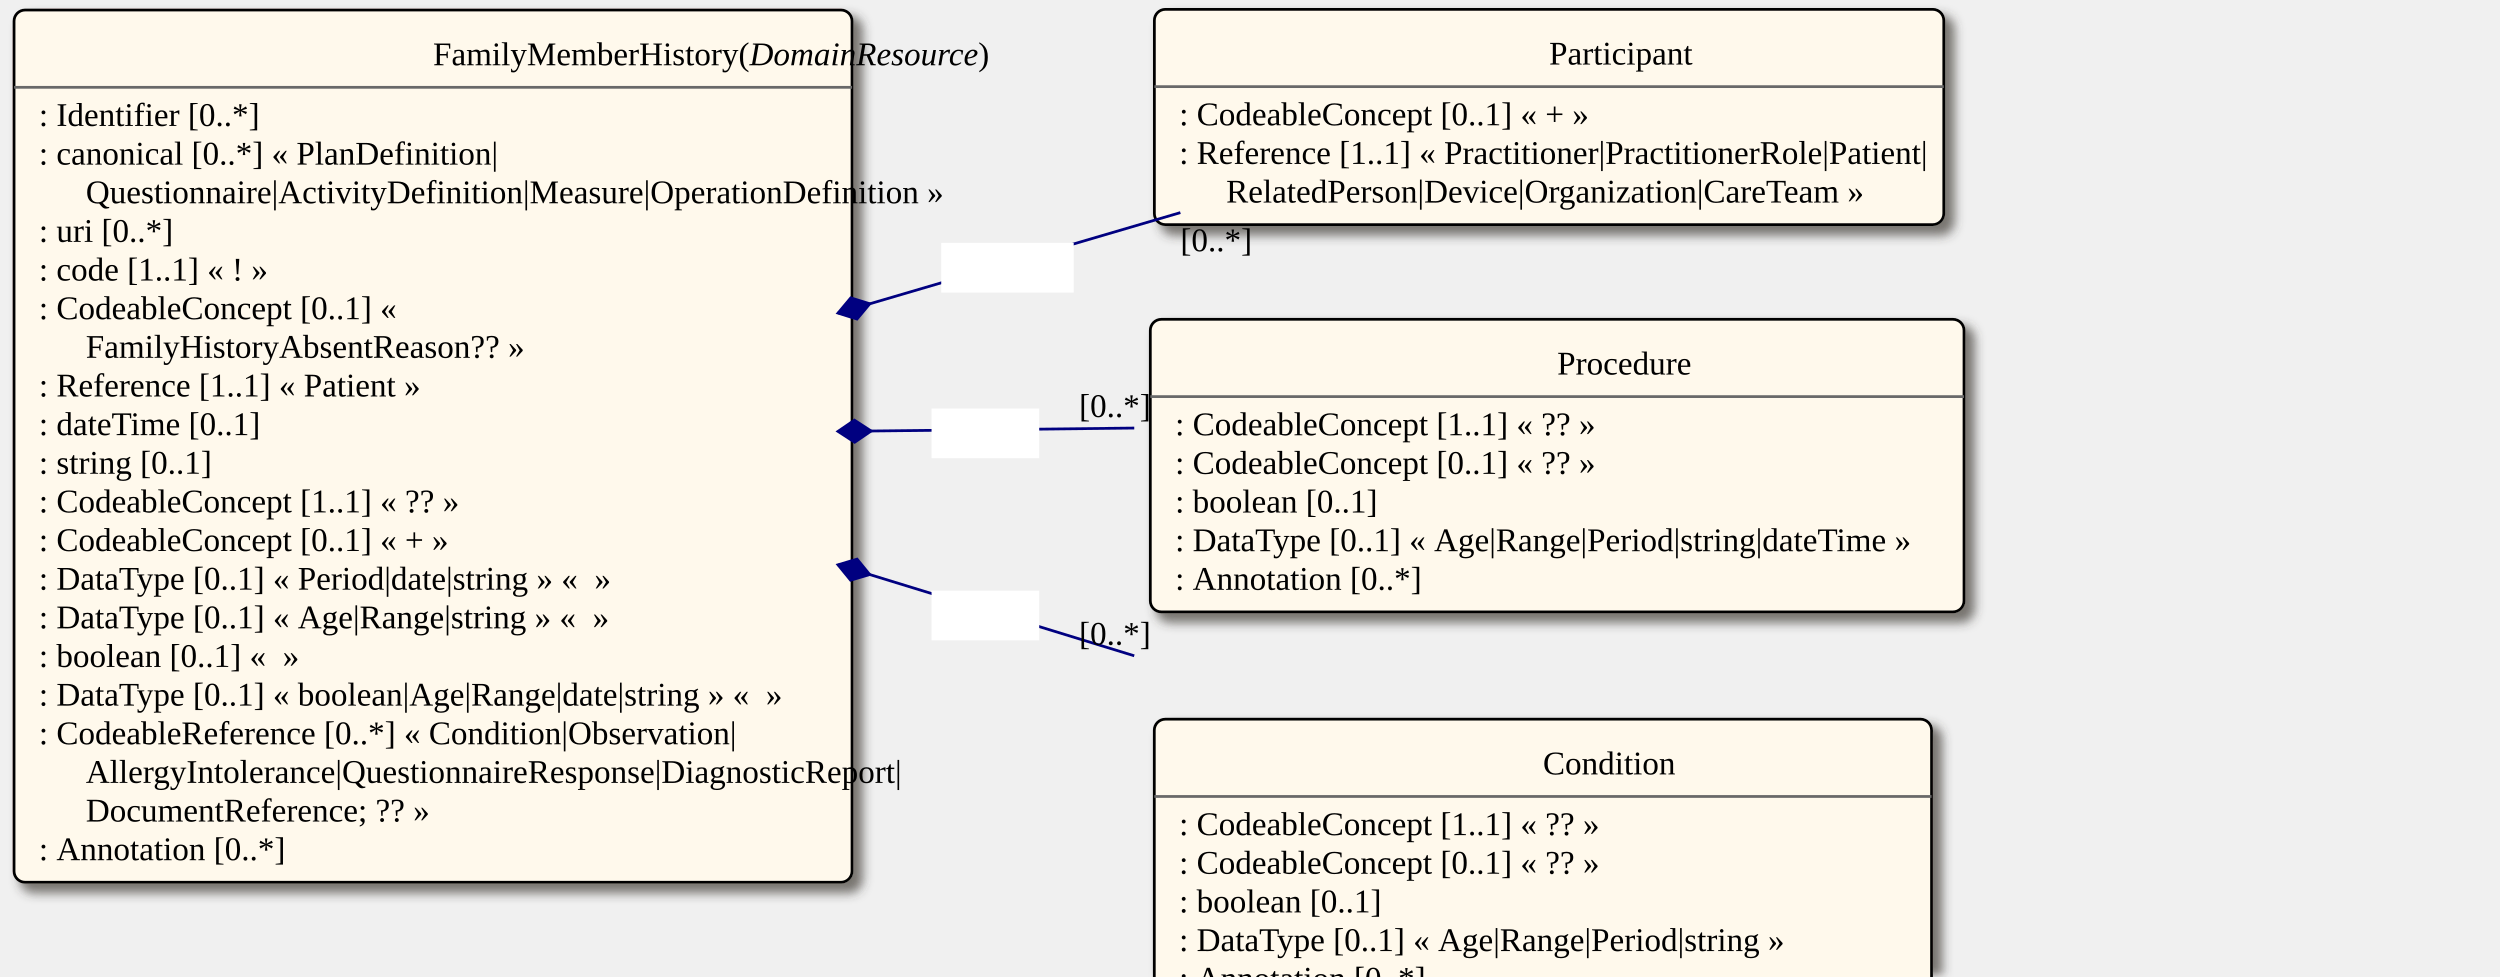
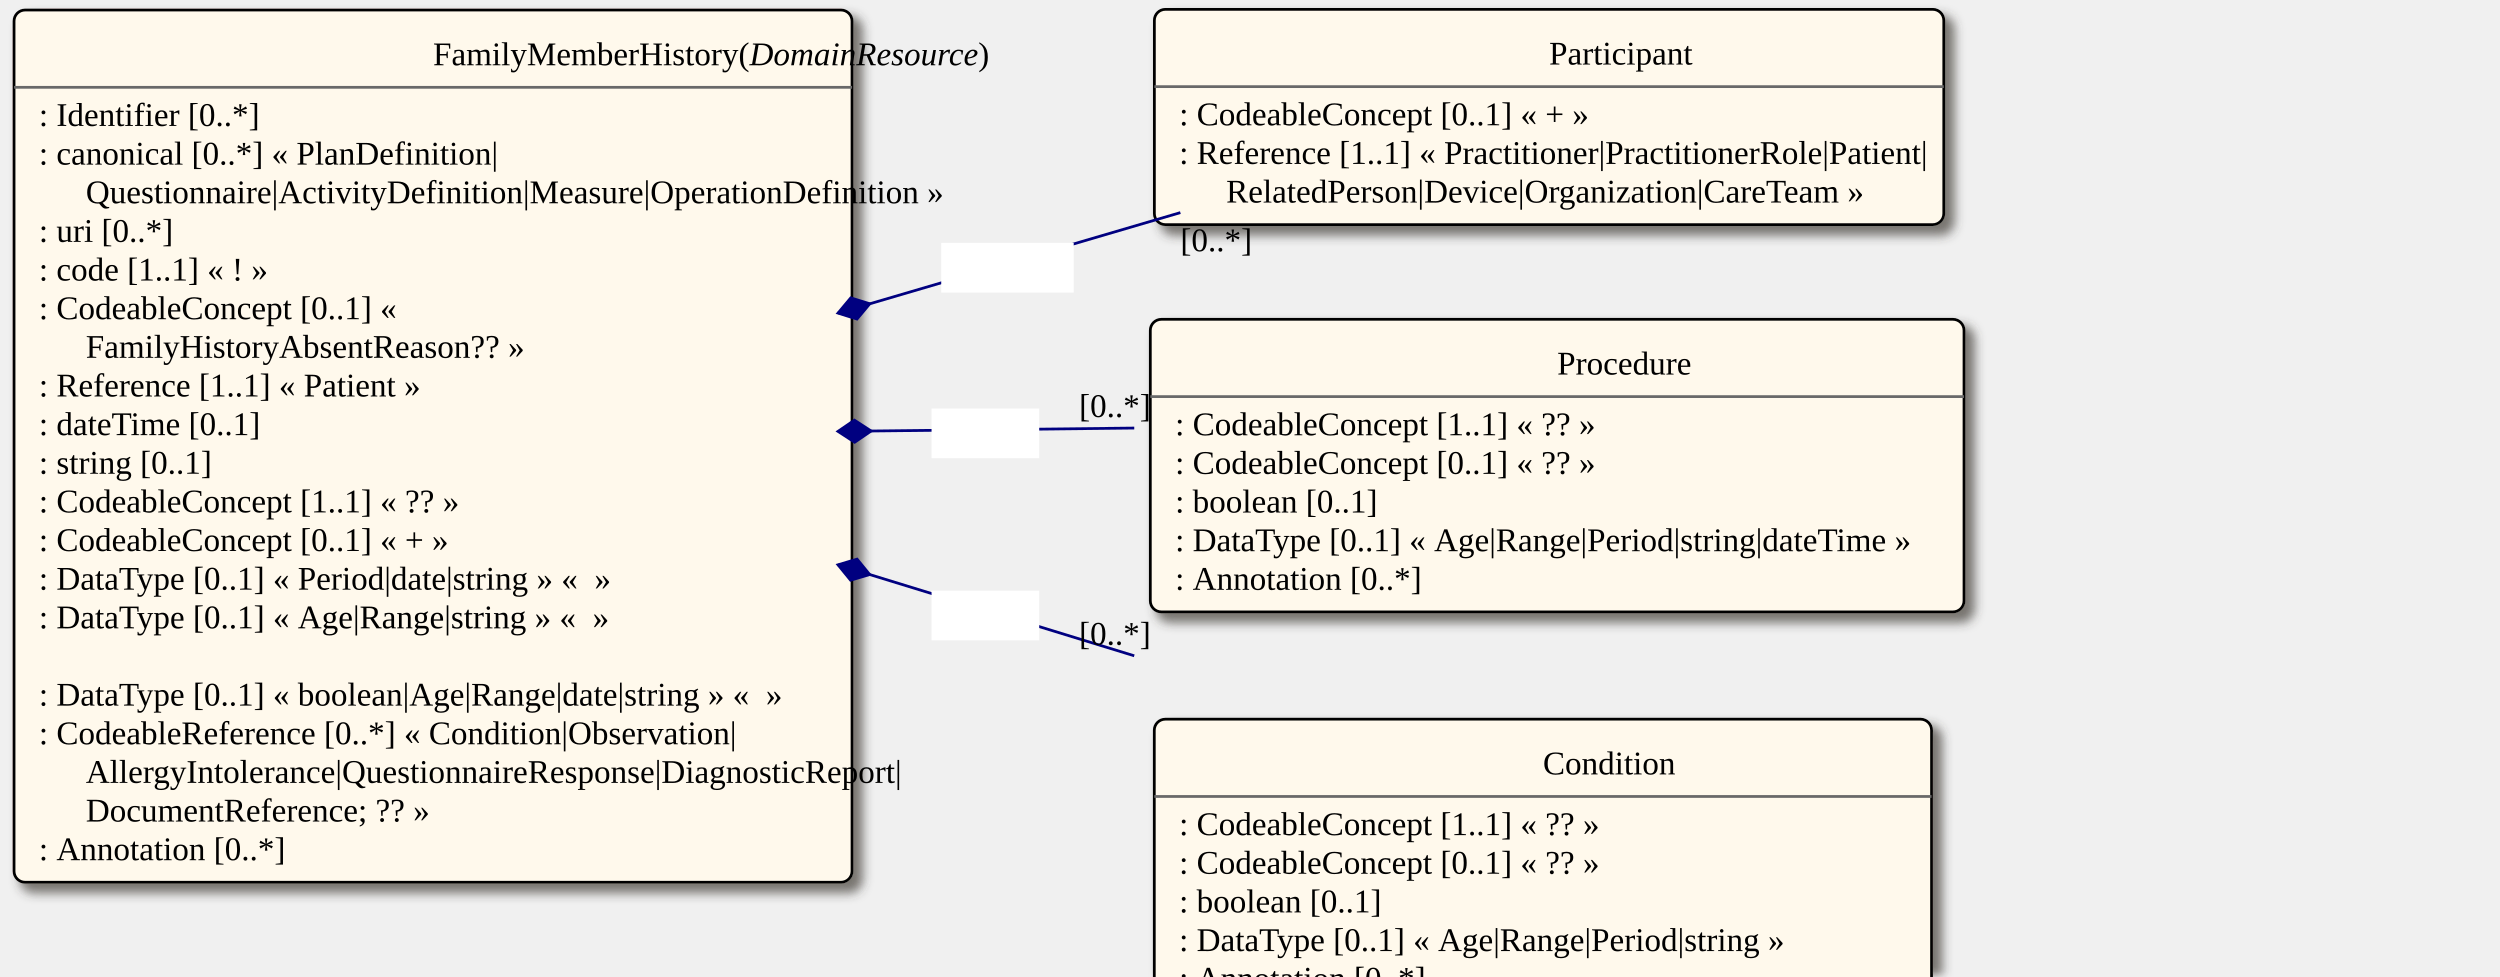
<svg xmlns="http://www.w3.org/2000/svg" xmlns:xlink="http://www.w3.org/1999/xlink" id="n661" version="1.1" width="905.738" height="353.845">
  <defs id="defs57176">
    <filter id="shadow1" x="-0.019" y="-0.068" width="1.048" height="1.174">
      <feOffset result="offOut" in="SourceGraphic" dx="3" dy="3" id="feOffset57167" />
      <feColorMatrix result="matrixOut" in="offOut" type="matrix" values="0.2 0 0 0 0 0 0.2 0 0 0 0 0 0.2 0 0 0 0 0 1 0" id="feColorMatrix57169" />
      <feGaussianBlur result="blurOut" in="matrixOut" stdDeviation="2" id="feGaussianBlur57171" />
      <feBlend in="SourceGraphic" in2="blurOut" mode="normal" id="feBlend57173" />
    </filter>
  </defs>
  <g id="n662" transform="translate(5.088414,3.634582)">
    <rect id="FamilyMemberHistory" x="0" y="0" rx="4" ry="4" width="303.6" height="316" filter="url(#shadow1)" style="fill:#fff9ec;stroke:#000000;stroke-width:1" />
    <line id="n663" x1="0" y1="28" x2="303.6" y2="28" style="stroke:#696969;stroke-width:1" />
    <text id="n664" x="151.8" y="20" fill="#000000" class="diagram-class-title  diagram-class-resource">FamilyMemberHistory<tspan class="diagram-class-title-link" id="tspan57181">(<a id="n665" xlink:href="domainresource.html#DomainResource" class="diagram-class-reference" style="font-style: italic">DomainResource</a>)</tspan>
    </text>
    <text id="n666" x="6" y="42" fill="#000000" class="diagram-class-detail">
      <a id="n667" xlink:href="familymemberhistory-definitions.html#FamilyMemberHistory.identifier" /> : <a id="n668" xlink:href="datatypes.html#Identifier">Identifier</a> [0..*]</text>
    <text id="n672" x="6" y="56" fill="#000000" class="diagram-class-detail">
      <a id="n673" xlink:href="familymemberhistory-definitions.html#FamilyMemberHistory.instantiatesCanonical" /> : <a id="n674" xlink:href="datatypes.html#canonical">canonical</a> [0..*] « <a id="n675" xlink:href="plandefinition.html#PlanDefinition">PlanDefinition</a>|</text>
    <text id="n676" x="26" y="70" fill="#000000" class="diagram-class-detail">
      <a id="n677" xlink:href="questionnaire.html#Questionnaire">Questionnaire</a>|<a id="n678" xlink:href="activitydefinition.html#ActivityDefinition">ActivityDefinition</a>|<a id="n679" xlink:href="measure.html#Measure">Measure</a>|<a id="n680" xlink:href="operationdefinition.html#OperationDefinition">OperationDefinition</a> »</text>
    <text id="n690" x="6" y="84" fill="#000000" class="diagram-class-detail">
      <a id="n691" xlink:href="familymemberhistory-definitions.html#FamilyMemberHistory.instantiatesUri" /> : <a id="n692" xlink:href="datatypes.html#uri">uri</a> [0..*]</text>
    <text id="n696" x="6" y="98" fill="#000000" class="diagram-class-detail">
      <a id="n697" xlink:href="familymemberhistory-definitions.html#FamilyMemberHistory.status" /> : <a id="n698" xlink:href="datatypes.html#code">code</a> [1..1] « <a id="n699" xlink:href="valueset-history-status.html" />! »</text>
    <text id="n706" x="6" y="112" fill="#000000" class="diagram-class-detail">
      <a id="n707" xlink:href="familymemberhistory-definitions.html#FamilyMemberHistory.dataAbsentReason" /> : <a id="n708" xlink:href="datatypes.html#CodeableConcept">CodeableConcept</a> [0..1] « <a id="n709" xlink:href="valueset-history-absent-reason.html" />
    </text>
    <text id="n711" x="26" y="126" fill="#000000" class="diagram-class-detail">
      <a id="n712" xlink:href="valueset-history-absent-reason.html">FamilyHistoryAbsentReason</a>?? »</text>
    <text id="n720" x="6" y="140" fill="#000000" class="diagram-class-detail">
      <a id="n721" xlink:href="familymemberhistory-definitions.html#FamilyMemberHistory.patient" /> : <a id="n722" xlink:href="references.html#Reference">Reference</a> [1..1] « <a id="n723" xlink:href="patient.html#Patient">Patient</a> »</text>
    <text id="n728" x="6" y="154" fill="#000000" class="diagram-class-detail">
      <a id="n729" xlink:href="familymemberhistory-definitions.html#FamilyMemberHistory.date" /> : <a id="n730" xlink:href="datatypes.html#dateTime">dateTime</a> [0..1]</text>
    <text id="n734" x="6" y="168" fill="#000000" class="diagram-class-detail">
      <a id="n735" xlink:href="familymemberhistory-definitions.html#FamilyMemberHistory.name" /> : <a id="n736" xlink:href="datatypes.html#string">string</a> [0..1]</text>
    <text id="n740" x="6" y="182" fill="#000000" class="diagram-class-detail">
      <a id="n741" xlink:href="familymemberhistory-definitions.html#FamilyMemberHistory.relationship" /> : <a id="n742" xlink:href="datatypes.html#CodeableConcept">CodeableConcept</a> [1..1] « <a id="n743" xlink:href="http://terminology.hl7.org/4.0.0/ValueSet-v3-FamilyMember.html" />?? »</text>
    <text id="n750" x="6" y="196" fill="#000000" class="diagram-class-detail">
      <a id="n751" xlink:href="familymemberhistory-definitions.html#FamilyMemberHistory.sex" /> : <a id="n752" xlink:href="datatypes.html#CodeableConcept">CodeableConcept</a> [0..1] « <a id="n753" xlink:href="valueset-administrative-gender.html" />+ »</text>
    <text id="n760" x="6" y="210" fill="#000000" class="diagram-class-detail">
      <a id="n761" xlink:href="familymemberhistory-definitions.html#FamilyMemberHistory.born_x_" /> : <a id="n762" xlink:href="types.html#DataType">DataType</a> [0..1] « <a id="n763" xlink:href="datatypes.html#Period">Period</a>|<a id="n764" xlink:href="datatypes.html#date">date</a>|<a id="n765" xlink:href="datatypes.html#string">string</a> » « <a id="n766" style="color:#301212;font-weight:bold" xlink:href="conformance-rules.html#constraints" /> »</text>
    <text id="n776" x="6" y="224" fill="#000000" class="diagram-class-detail">
      <a id="n777" xlink:href="familymemberhistory-definitions.html#FamilyMemberHistory.age_x_" /> : <a id="n778" xlink:href="types.html#DataType">DataType</a> [0..1] « <a id="n779" xlink:href="datatypes.html#Age">Age</a>|<a id="n780" xlink:href="datatypes.html#Range">Range</a>|<a id="n781" xlink:href="datatypes.html#string">string</a> » « <a id="n782" style="color:#301212;font-weight:bold" xlink:href="conformance-rules.html#constraints" /> »</text>
-     <text id="n792" x="6" y="238" fill="#000000" class="diagram-class-detail">
-       <a id="n793" xlink:href="familymemberhistory-definitions.html#FamilyMemberHistory.estimatedAge" /> : <a id="n794" xlink:href="datatypes.html#boolean">boolean</a> [0..1] « <a id="n795" style="color:#301212;font-weight:bold" xlink:href="conformance-rules.html#constraints" /> »</text>
    <text id="n802" x="6" y="252" fill="#000000" class="diagram-class-detail">
      <a id="n803" xlink:href="familymemberhistory-definitions.html#FamilyMemberHistory.deceased_x_" /> : <a id="n804" xlink:href="types.html#DataType">DataType</a> [0..1] « <a id="n805" xlink:href="datatypes.html#boolean">boolean</a>|<a id="n806" xlink:href="datatypes.html#Age">Age</a>|<a id="n807" xlink:href="datatypes.html#Range">Range</a>|<a id="n808" xlink:href="datatypes.html#date">date</a>|<a id="n809" xlink:href="datatypes.html#string">string</a> » « <a id="n810" style="color:#301212;font-weight:bold" xlink:href="conformance-rules.html#constraints" /> »</text>
    <text id="n822" x="6" y="266" fill="#000000" class="diagram-class-detail">
      <a id="n823" xlink:href="familymemberhistory-definitions.html#FamilyMemberHistory.reason" /> : <a id="n824" xlink:href="references.html#CodeableReference">CodeableReference</a> [0..*] « <a id="n825" xlink:href="condition.html#Condition">Condition</a>|<a id="n826" xlink:href="observation.html#Observation">Observation</a>|</text>
    <text id="n827" x="26" y="280" fill="#000000" class="diagram-class-detail">
      <a id="n828" xlink:href="allergyintolerance.html#AllergyIntolerance">AllergyIntolerance</a>|<a id="n829" xlink:href="questionnaireresponse.html#QuestionnaireResponse">QuestionnaireResponse</a>|<a id="n830" xlink:href="diagnosticreport.html#DiagnosticReport">DiagnosticReport</a>|</text>
    <text id="n831" x="26" y="294" fill="#000000" class="diagram-class-detail">
      <a id="n832" xlink:href="documentreference.html#DocumentReference">DocumentReference</a>; <a id="n833" xlink:href="valueset-clinical-findings.html" />?? »</text>
    <text id="n848" x="6" y="308" fill="#000000" class="diagram-class-detail">
      <a id="n849" xlink:href="familymemberhistory-definitions.html#FamilyMemberHistory.note" /> : <a id="n850" xlink:href="datatypes.html#Annotation">Annotation</a> [0..*]</text>
  </g>
  <g id="n854" transform="translate(0.7269163,4.361498)">
    <rect id="FamilyMemberHistory.participant" x="417.496" y="-0.975" rx="4" ry="4" width="286" height="78" filter="url(#shadow1)" style="fill:#fff9ec;stroke:#000000;stroke-width:1" />
    <line id="n855" x1="417.496" y1="27.025" x2="703.496" y2="27.025" style="stroke:#696969;stroke-width:1" />
    <text id="n856" x="560.496" y="19.025" fill="#000000" class="diagram-class-title">Participant</text>
    <text id="n857" x="423.496" y="41.025" fill="#000000" class="diagram-class-detail">
      <a id="n858" xlink:href="familymemberhistory-definitions.html#FamilyMemberHistory.participant.function" /> : <a id="n859" xlink:href="datatypes.html#CodeableConcept">CodeableConcept</a> [0..1] « <a id="n860" xlink:href="valueset-participation-role-type.html" />+ »</text>
    <text id="n867" x="423.496" y="55.025" fill="#000000" class="diagram-class-detail">
      <a id="n868" xlink:href="familymemberhistory-definitions.html#FamilyMemberHistory.participant.actor" /> : <a id="n869" xlink:href="references.html#Reference">Reference</a> [1..1] « <a id="n870" xlink:href="practitioner.html#Practitioner">Practitioner</a>|<a id="n871" xlink:href="practitionerrole.html#PractitionerRole">PractitionerRole</a>|<a id="n872" xlink:href="patient.html#Patient">Patient</a>|</text>
    <text id="n873" x="443.496" y="69.025" fill="#000000" class="diagram-class-detail">
      <a id="n874" xlink:href="relatedperson.html#RelatedPerson">RelatedPerson</a>|<a id="n875" xlink:href="device.html#Device">Device</a>|<a id="n876" xlink:href="organization.html#Organization">Organization</a>|<a id="n877" xlink:href="careteam.html#CareTeam">CareTeam</a> »</text>
  </g>
  <g id="n889" transform="translate(7.269163,32.71123)">
    <rect id="FamilyMemberHistory.condition" x="410.926" y="227.845" rx="4" ry="4" width="281.6" height="106" filter="url(#shadow1)" style="fill:#fff9ec;stroke:#000000;stroke-width:1" />
    <line id="n890" x1="410.926" y1="255.845" x2="692.526" y2="255.845" style="stroke:#696969;stroke-width:1" />
    <text id="n891" x="551.726" y="247.845" fill="#000000" class="diagram-class-title">Condition</text>
    <text id="n892" x="416.926" y="269.845" fill="#000000" class="diagram-class-detail">
      <a id="n893" xlink:href="familymemberhistory-definitions.html#FamilyMemberHistory.condition.code" /> : <a id="n894" xlink:href="datatypes.html#CodeableConcept">CodeableConcept</a> [1..1] « <a id="n895" xlink:href="valueset-condition-code.html" />?? »</text>
    <text id="n902" x="416.926" y="283.845" fill="#000000" class="diagram-class-detail">
      <a id="n903" xlink:href="familymemberhistory-definitions.html#FamilyMemberHistory.condition.outcome" /> : <a id="n904" xlink:href="datatypes.html#CodeableConcept">CodeableConcept</a> [0..1] « <a id="n905" xlink:href="valueset-condition-outcome.html" />?? »</text>
    <text id="n912" x="416.926" y="297.845" fill="#000000" class="diagram-class-detail">
      <a id="n913" xlink:href="familymemberhistory-definitions.html#FamilyMemberHistory.condition.contributedToDeath" /> : <a id="n914" xlink:href="datatypes.html#boolean">boolean</a> [0..1]</text>
    <text id="n918" x="416.926" y="311.845" fill="#000000" class="diagram-class-detail">
      <a id="n919" xlink:href="familymemberhistory-definitions.html#FamilyMemberHistory.condition.onset_x_" /> : <a id="n920" xlink:href="types.html#DataType">DataType</a> [0..1] « <a id="n921" xlink:href="datatypes.html#Age">Age</a>|<a id="n922" xlink:href="datatypes.html#Range">Range</a>|<a id="n923" xlink:href="datatypes.html#Period">Period</a>|<a id="n924" xlink:href="datatypes.html#string">string</a> »</text>
    <text id="n932" x="416.926" y="325.845" fill="#000000" class="diagram-class-detail">
      <a id="n933" xlink:href="familymemberhistory-definitions.html#FamilyMemberHistory.condition.note" /> : <a id="n934" xlink:href="datatypes.html#Annotation">Annotation</a> [0..*]</text>
  </g>
  <g id="n938" transform="translate(5.81533,15.26524)">
    <rect id="FamilyMemberHistory.procedure" x="410.938" y="100.421" rx="4" ry="4" width="294.8" height="106" filter="url(#shadow1)" style="fill:#fff9ec;stroke:#000000;stroke-width:1" />
    <line id="n939" x1="410.938" y1="128.421" x2="705.738" y2="128.421" style="stroke:#696969;stroke-width:1" />
    <text id="n940" x="558.338" y="120.421" fill="#000000" class="diagram-class-title">Procedure</text>
    <text id="n941" x="416.938" y="142.421" fill="#000000" class="diagram-class-detail">
      <a id="n942" xlink:href="familymemberhistory-definitions.html#FamilyMemberHistory.procedure.code" /> : <a id="n943" xlink:href="datatypes.html#CodeableConcept">CodeableConcept</a> [1..1] « <a id="n944" xlink:href="valueset-procedure-code.html" />?? »</text>
    <text id="n951" x="416.938" y="156.421" fill="#000000" class="diagram-class-detail">
      <a id="n952" xlink:href="familymemberhistory-definitions.html#FamilyMemberHistory.procedure.outcome" /> : <a id="n953" xlink:href="datatypes.html#CodeableConcept">CodeableConcept</a> [0..1] « <a id="n954" xlink:href="valueset-clinical-findings.html" />?? »</text>
    <text id="n961" x="416.938" y="170.421" fill="#000000" class="diagram-class-detail">
      <a id="n962" xlink:href="familymemberhistory-definitions.html#FamilyMemberHistory.procedure.contributedToDeath" /> : <a id="n963" xlink:href="datatypes.html#boolean">boolean</a> [0..1]</text>
    <text id="n967" x="416.938" y="184.421" fill="#000000" class="diagram-class-detail">
      <a id="n968" xlink:href="familymemberhistory-definitions.html#FamilyMemberHistory.procedure.performed_x_" /> : <a id="n969" xlink:href="types.html#DataType">DataType</a> [0..1] « <a id="n970" xlink:href="datatypes.html#Age">Age</a>|<a id="n971" xlink:href="datatypes.html#Range">Range</a>|<a id="n972" xlink:href="datatypes.html#Period">Period</a>|<a id="n973" xlink:href="datatypes.html#string">string</a>|<a id="n974" xlink:href="datatypes.html#dateTime">dateTime</a> »</text>
    <text id="n983" x="416.938" y="198.421" fill="#000000" class="diagram-class-detail">
      <a id="n984" xlink:href="familymemberhistory-definitions.html#FamilyMemberHistory.procedure.note" /> : <a id="n985" xlink:href="datatypes.html#Annotation">Annotation</a> [0..*]</text>
  </g>
  <line id="n989" x1="303.6" y1="113.438" x2="427.642" y2="77.025" style="stroke:navy;stroke-width:1" />
  <polygon id="n990" points="303.6,113.438 309.6,117.438 315.6,113.438 309.6,109.438 303.6,113.438" style="fill:navy;stroke:navy;stroke-width:1" transform="rotate(-16.35989 303.6 113.4383)" />
  <rect id="n991" x="341.0" y="88.0" width="48.0" height="18.0" style="fill:white;stroke:black;stroke-width:0" />
  <text id="n992" x="365.0" y="98.0" fill="black" class="diagram-class-linkage">
    <a id="n993" xlink:href="familymemberhistory-definitions.html#FamilyMemberHistory.participant" />
  </text>
  <text id="n994" x="427.642" y="91.025" fill="black" class="diagram-class-linkage">[0..*]</text>
  <line id="n995" x1="303.6" y1="204.628" x2="410.926" y2="237.595" style="stroke:navy;stroke-width:1" />
  <polygon id="n996" points="303.6,204.628 309.6,208.628 315.6,204.628 309.6,200.628 303.6,204.628" style="fill:navy;stroke:navy;stroke-width:1" transform="rotate(17.07536 303.6 204.6283)" />
  <rect id="n997" x="337.5" y="214.0" width="39.0" height="18.0" style="fill:white;stroke:black;stroke-width:0" />
  <text id="n998" x="357.0" y="224.0" fill="black" class="diagram-class-linkage">
    <a id="n999" xlink:href="familymemberhistory-definitions.html#FamilyMemberHistory.condition" />
  </text>
  <text id="n1000" x="390.926" y="233.595" fill="black" class="diagram-class-linkage">[0..*]</text>
  <line id="n1001" x1="303.6" y1="156.29" x2="410.938" y2="155.081" style="stroke:navy;stroke-width:1" />
  <polygon id="n1002" points="303.6,156.29 309.6,160.29 315.6,156.29 309.6,152.29 303.6,156.29" style="fill:navy;stroke:navy;stroke-width:1" transform="rotate(-0.6453368 303.6 156.2902)" />
  <rect id="n1003" x="337.5" y="148.0" width="39.0" height="18.0" style="fill:white;stroke:black;stroke-width:0" />
  <text id="n1004" x="357.0" y="158.0" fill="black" class="diagram-class-linkage">
    <a id="n1005" xlink:href="familymemberhistory-definitions.html#FamilyMemberHistory.procedure" />
  </text>
  <text id="n1006" x="390.938" y="151.081" fill="black" class="diagram-class-linkage">[0..*]</text>
</svg>
